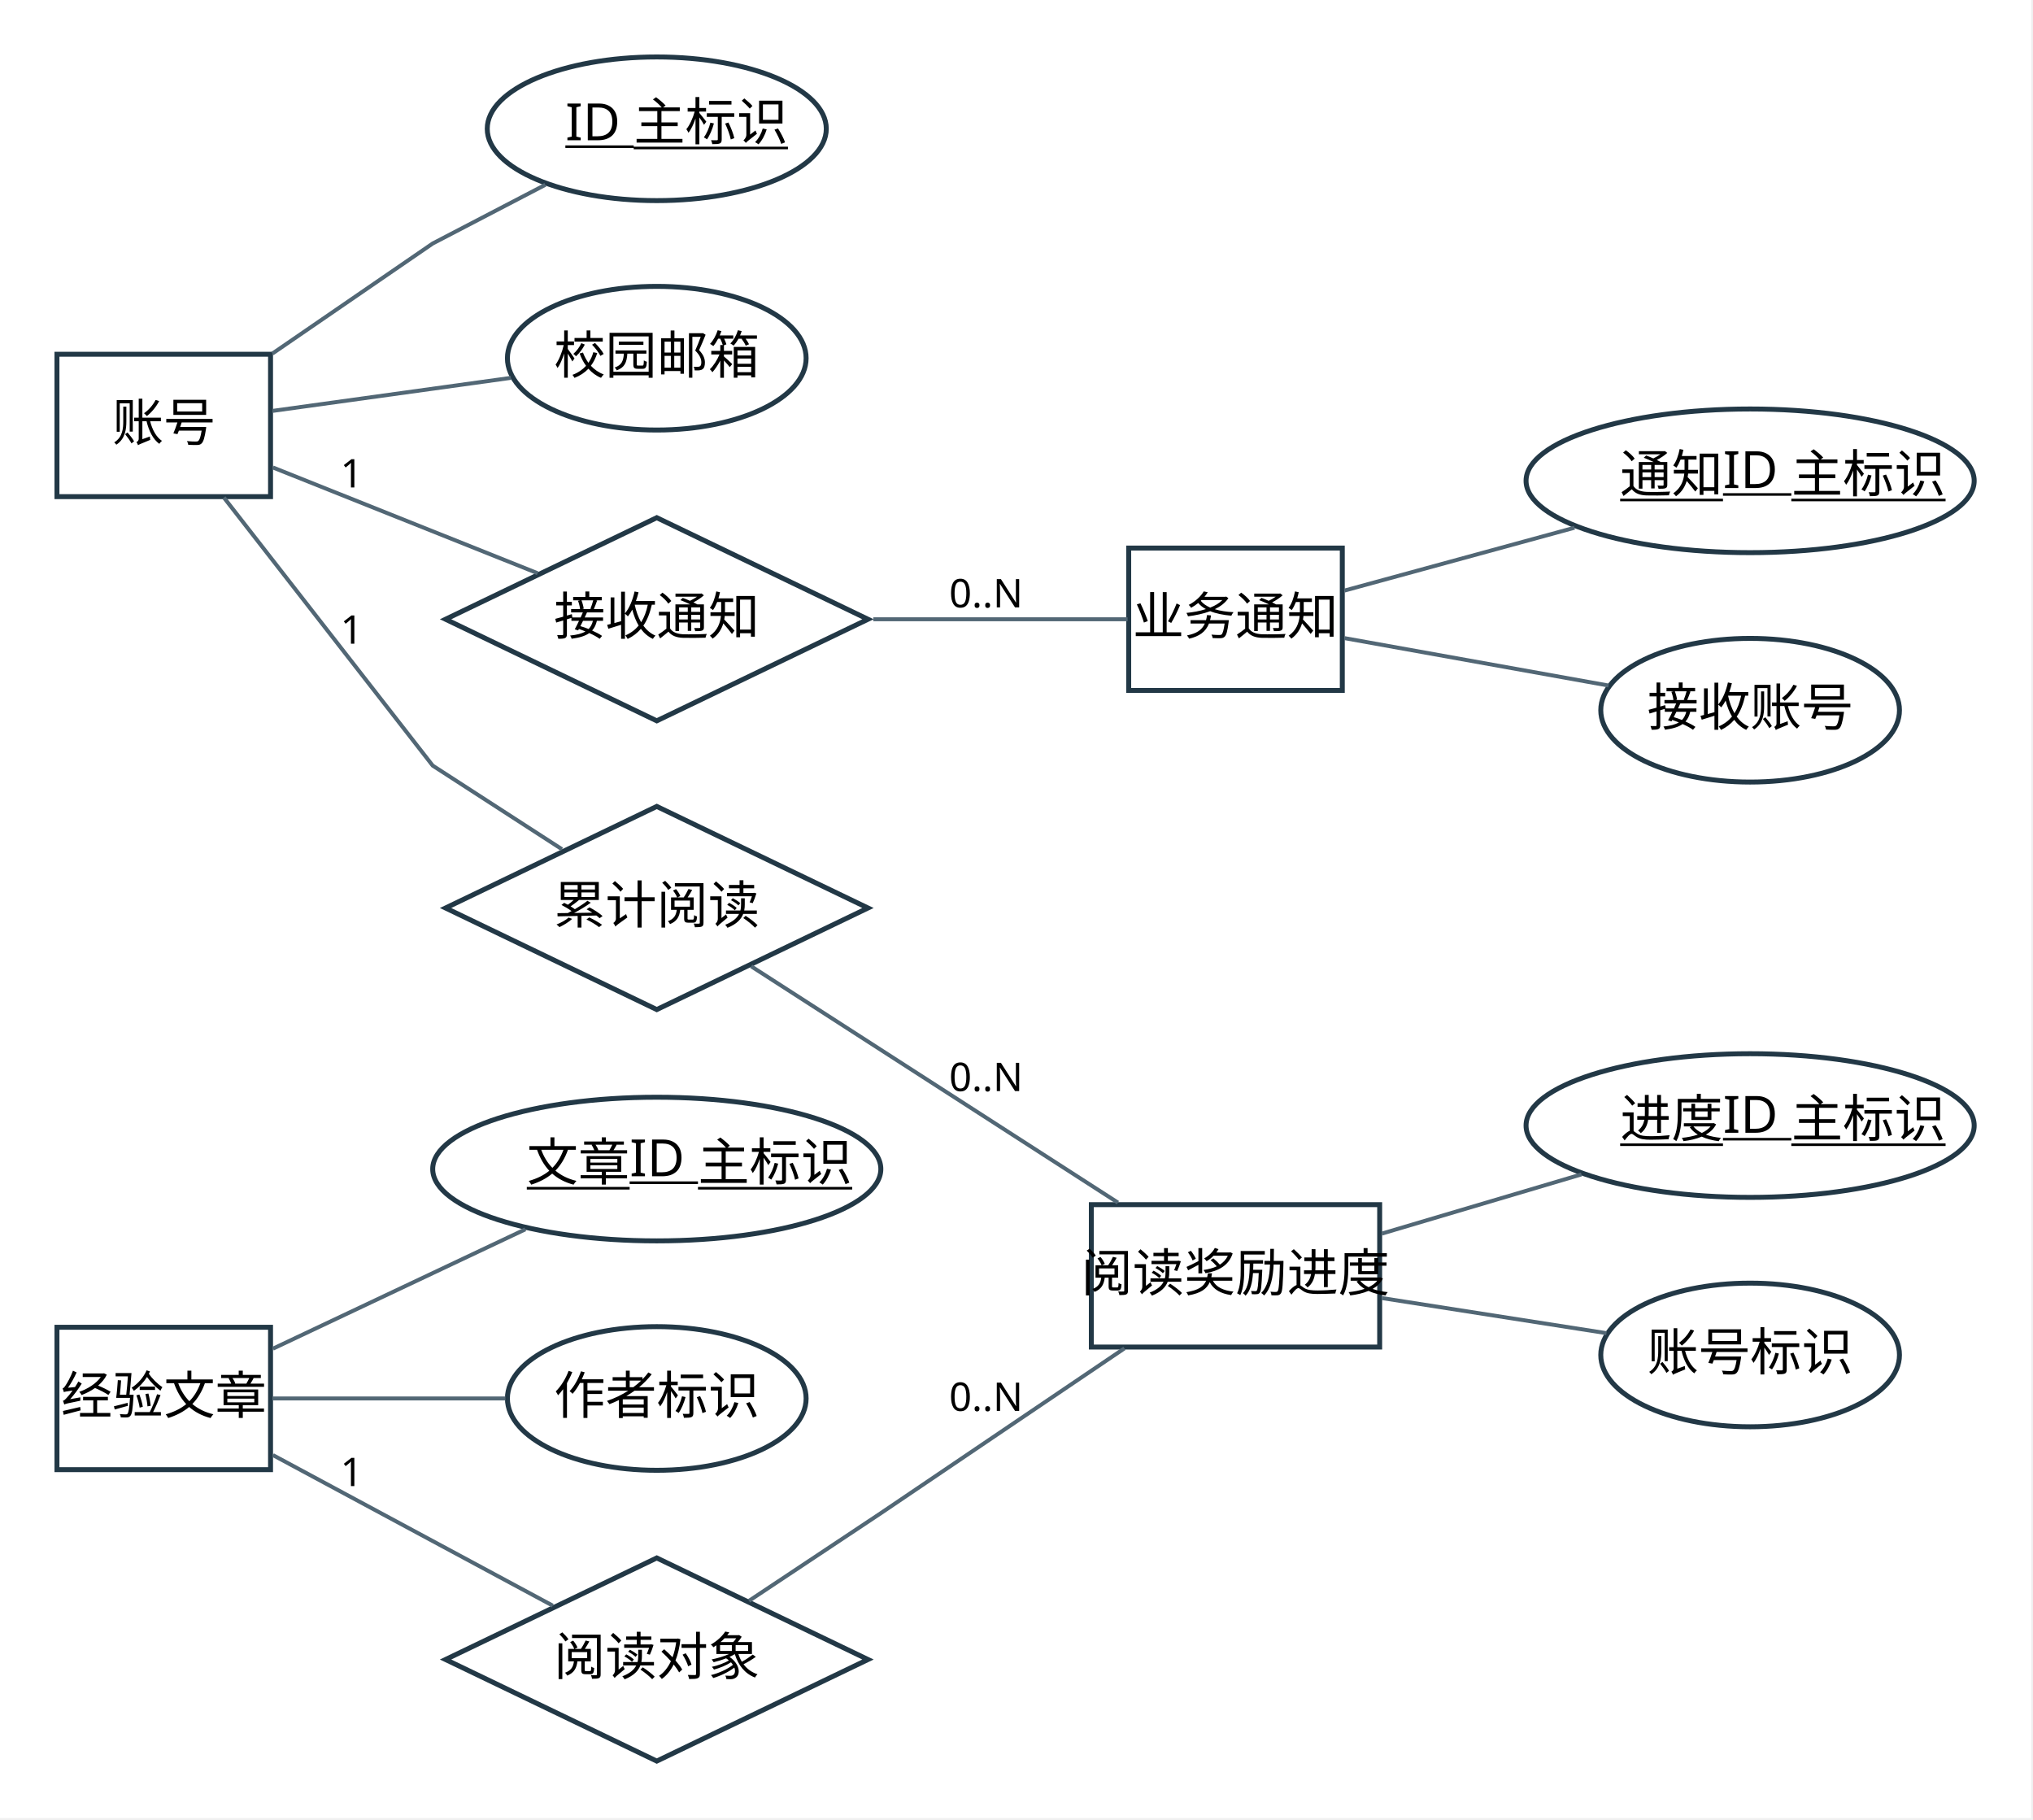
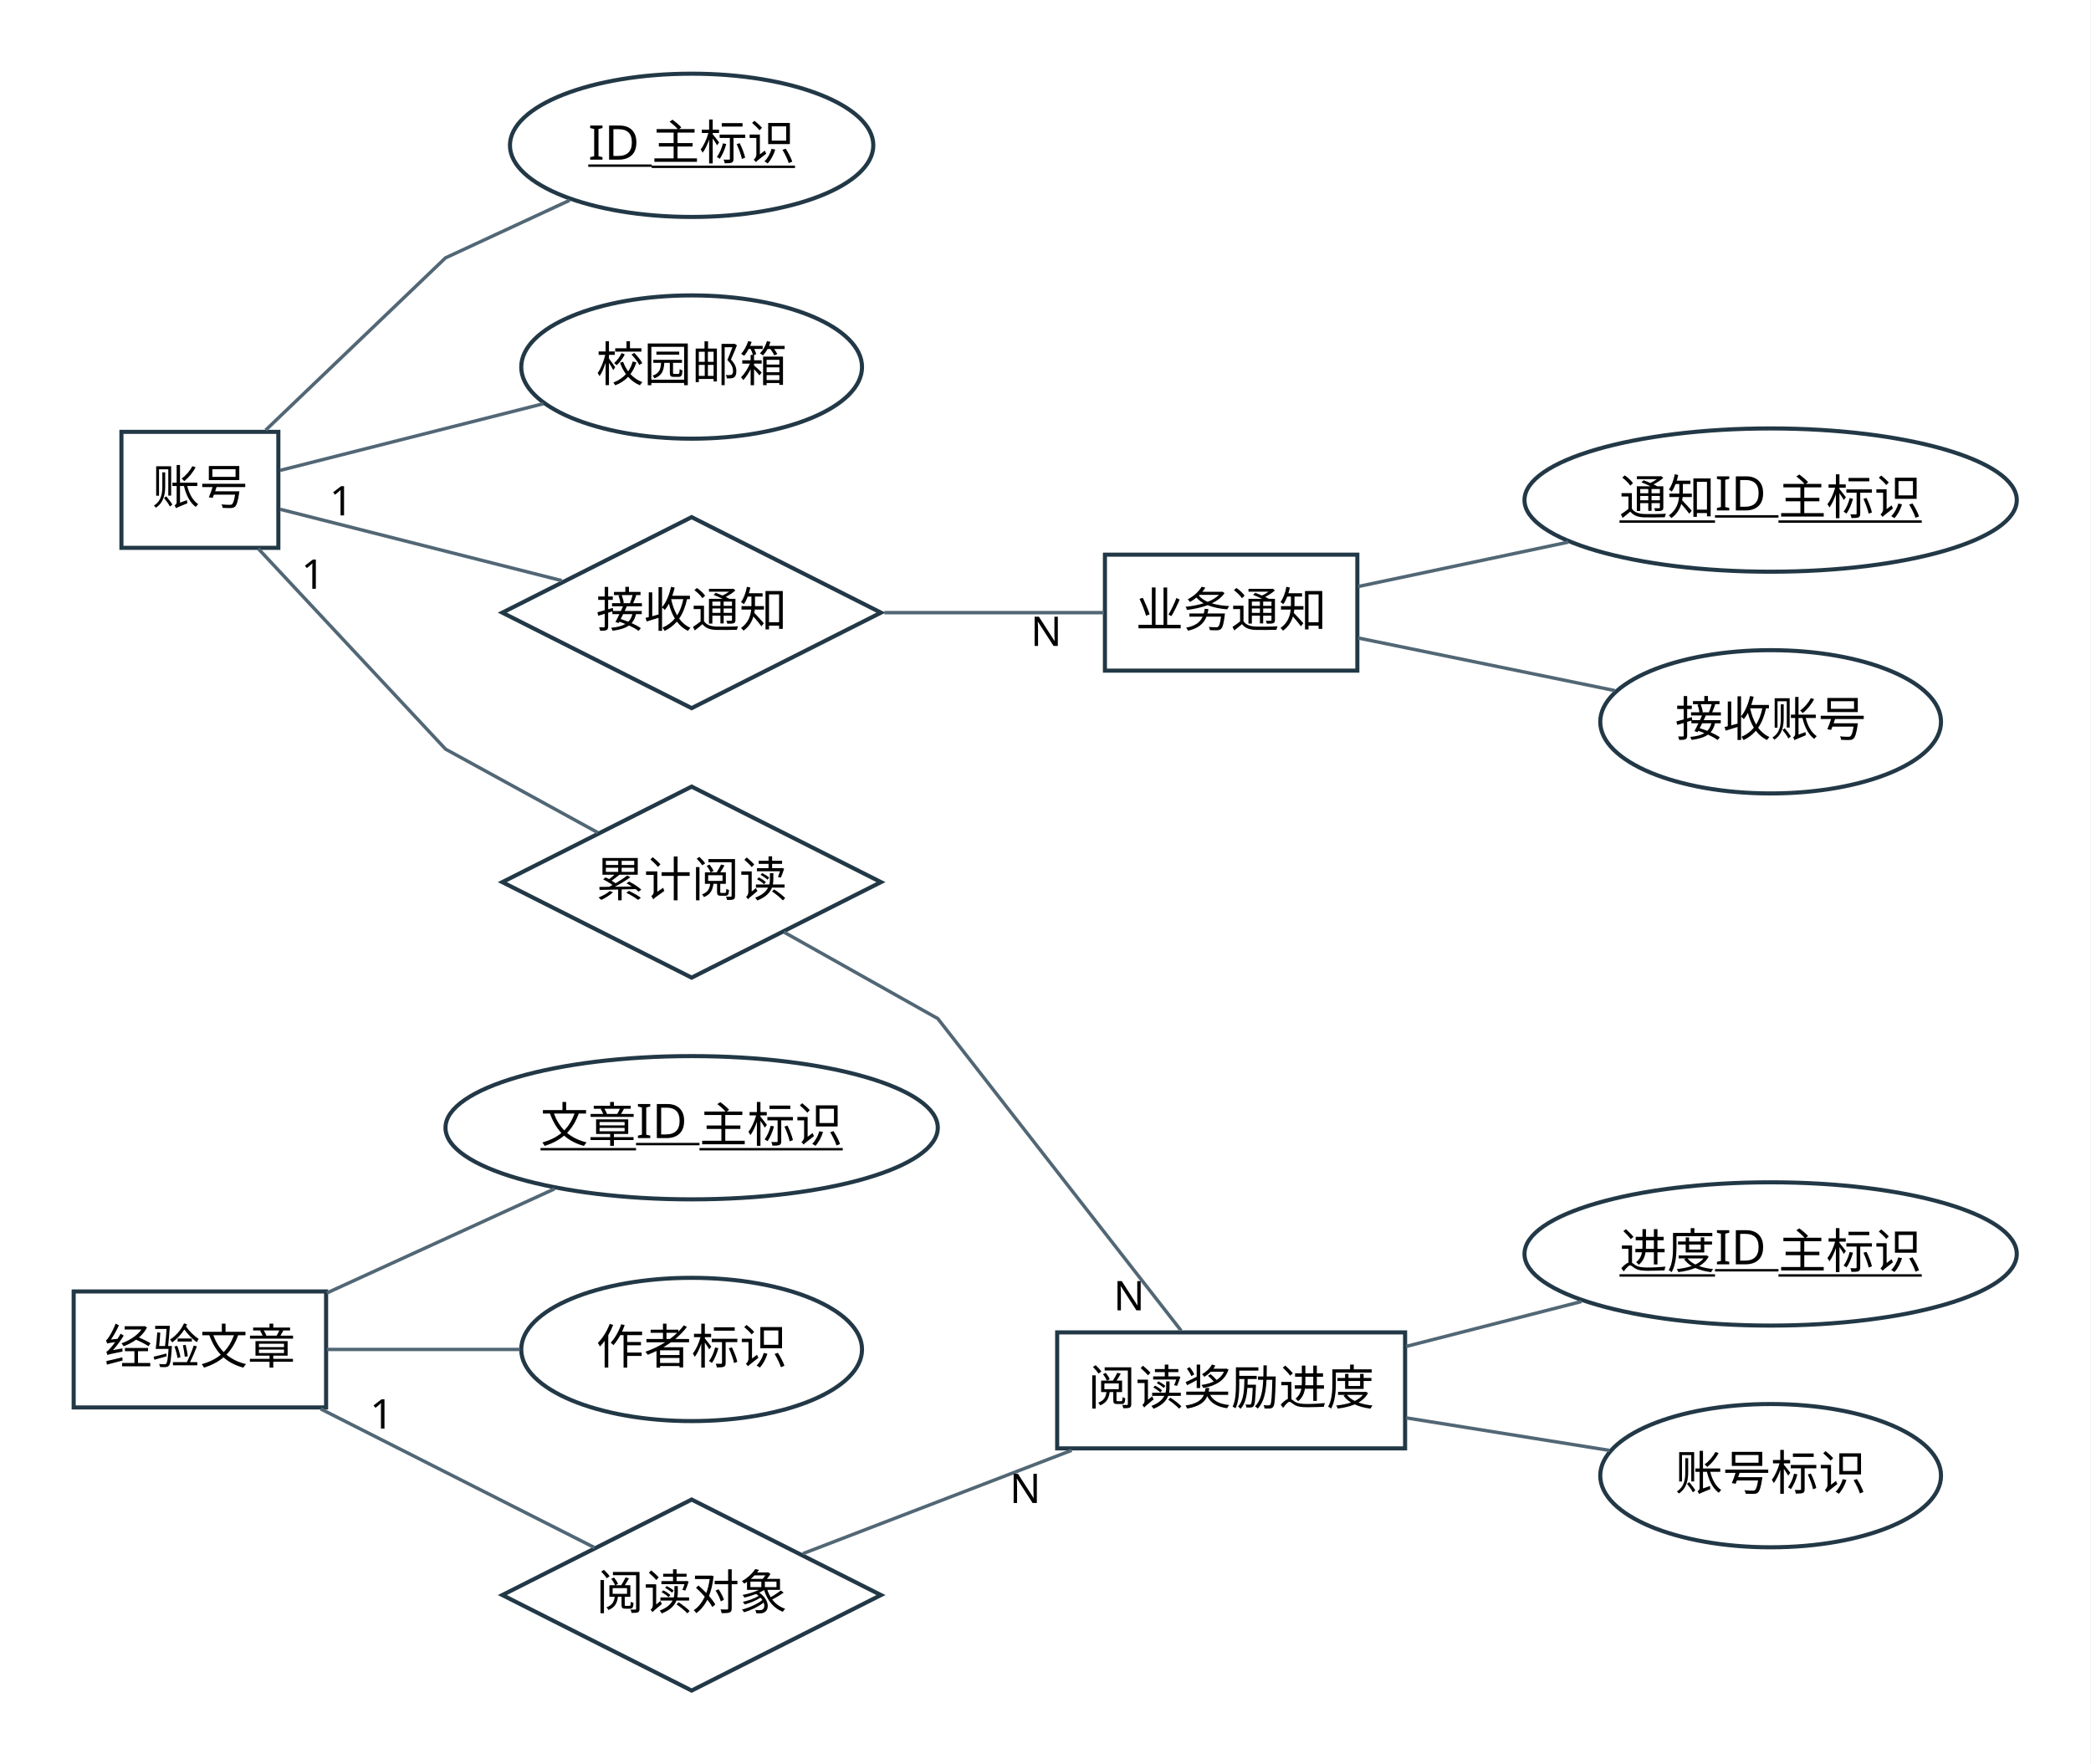
- <svg xmlns="http://www.w3.org/2000/svg" width="514pt" height="460pt" viewBox="0.00 0.00 514.00 460.00">
-   <g id="graph0" class="graph" transform="scale(1 1) rotate(0) translate(14.4 445.24)">
-     <polygon fill="white" stroke="none" points="-14.4,14.4 -14.4,-445.24 499.13,-445.24 499.13,14.4 -14.4,14.4" />
+ <svg xmlns="http://www.w3.org/2000/svg" width="613pt" height="517pt" viewBox="0.00 0.00 613.00 517.00">
+   <g id="graph0" class="graph" transform="scale(1 1) rotate(0) translate(21.6 495.6)">
+     <polygon fill="white" stroke="none" points="-21.6,21.6 -21.6,-495.6 591.24,-495.6 591.24,21.6 -21.6,21.6" />
    <g id="node1" class="node">
-       <polygon fill="white" stroke="#223846" stroke-width="1.25" points="54,-355.68 0,-355.68 0,-319.68 54,-319.68 54,-355.68" />
-       <text xml:space="preserve" text-anchor="middle" x="27" y="-333.78" font-family="Microsoft YaHei" font-size="13.00">账号</text>
+       <polygon fill="white" stroke="#223846" stroke-width="1.2" points="60,-369 14,-369 14,-335 60,-335 60,-369" />
+       <text xml:space="preserve" text-anchor="middle" x="37" y="-347.8" font-family="Microsoft YaHei" font-size="14.00">账号</text>
    </g>
    <g id="node5" class="node">
-       <ellipse fill="white" stroke="#223846" stroke-width="1.25" cx="151.65" cy="-412.68" rx="42.86" ry="18.16" />
-       <text xml:space="preserve" text-anchor="start" x="128.54" y="-409.78" font-family="Microsoft YaHei" text-decoration="underline" font-size="13.00">ID 主标识</text>
+       <ellipse fill="white" stroke="#223846" stroke-width="1.2" cx="181.16" cy="-453" rx="53.26" ry="21" />
+       <text text-decoration="underline" xml:space="preserve" text-anchor="middle" x="181.16" y="-448.8" font-family="Microsoft YaHei" font-size="14.00">ID 主标识</text>
    </g>
    <g id="edge1" class="edge">
-       <path fill="none" stroke="#526775" d="M54.48,-355.86C73.21,-368.72 95,-383.68 95,-383.68 95,-383.68 109.35,-391.16 123.48,-398.52" />
+       <path fill="none" stroke="#526775" d="M56.29,-369.51C77.32,-389.66 109,-420 109,-420 109,-420 127.35,-428.51 145.41,-436.89" />
    </g>
    <g id="node6" class="node">
-       <ellipse fill="white" stroke="#223846" stroke-width="1.25" cx="151.65" cy="-354.68" rx="37.76" ry="18.16" />
-       <text xml:space="preserve" text-anchor="middle" x="151.65" y="-350.78" font-family="Microsoft YaHei" font-size="13.00">校园邮箱</text>
+       <ellipse fill="white" stroke="#223846" stroke-width="1.2" cx="181.16" cy="-388" rx="49.95" ry="21" />
+       <text xml:space="preserve" text-anchor="middle" x="181.16" y="-383.8" font-family="Microsoft YaHei" font-size="14.00">校园邮箱</text>
    </g>
    <g id="edge2" class="edge">
-       <path fill="none" stroke="#526775" d="M54.61,-341.37C72.23,-343.81 95.54,-347.04 114.78,-349.71" />
+       <path fill="none" stroke="#526775" d="M60.53,-357.71C81.2,-362.94 112.36,-370.83 137.69,-377.25" />
    </g>
    <g id="node13" class="node">
-       <polygon fill="white" stroke="#223846" stroke-width="1.25" points="151.65,-314.36 98.25,-288.68 151.65,-263 205.05,-288.68 151.65,-314.36" />
-       <text xml:space="preserve" text-anchor="middle" x="151.65" y="-284.78" font-family="Microsoft YaHei" font-size="13.00">接收通知</text>
+       <polygon fill="white" stroke="#223846" stroke-width="1.2" points="181.16,-344 125.66,-316 181.16,-288 236.66,-316 181.16,-344" />
+       <text xml:space="preserve" text-anchor="middle" x="181.16" y="-311.8" font-family="Microsoft YaHei" font-size="14.00">接收通知</text>
    </g>
    <g id="edge9" class="edge">
-       <path fill="none" stroke="#526775" d="M54.61,-327.05C74.34,-319.17 101.21,-308.43 121.52,-300.32" />
-       <text xml:space="preserve" text-anchor="middle" x="74.5" y="-322.01" font-family="Microsoft YaHei" font-size="10.00">1</text>
+       <path fill="none" stroke="#526775" d="M60.53,-346.3C82.68,-340.69 116.9,-332.02 143.07,-325.39" />
+       <text xml:space="preserve" text-anchor="middle" x="78.43" y="-344.51" font-family="Microsoft YaHei" font-size="12.00">1</text>
    </g>
    <g id="node14" class="node">
-       <polygon fill="white" stroke="#223846" stroke-width="1.25" points="151.65,-241.36 98.25,-215.68 151.65,-190 205.05,-215.68 151.65,-241.36" />
-       <text xml:space="preserve" text-anchor="middle" x="151.65" y="-211.78" font-family="Microsoft YaHei" font-size="13.00">累计阅读</text>
+       <polygon fill="white" stroke="#223846" stroke-width="1.2" points="181.16,-265 125.66,-237 181.16,-209 236.66,-237 181.16,-265" />
+       <text xml:space="preserve" text-anchor="middle" x="181.16" y="-232.8" font-family="Microsoft YaHei" font-size="14.00">累计阅读</text>
    </g>
    <g id="edge11" class="edge">
-       <path fill="none" stroke="#526775" d="M42.21,-319.44C61.88,-294.2 95,-251.68 95,-251.68 95,-251.68 112.36,-240.45 127.69,-230.53" />
-       <text xml:space="preserve" text-anchor="middle" x="74.5" y="-282.5" font-family="Microsoft YaHei" font-size="10.00">1</text>
+       <path fill="none" stroke="#526775" d="M54.11,-334.76C75.06,-312.33 109,-276 109,-276 109,-276 133.43,-262.61 153.66,-251.52" />
+       <text xml:space="preserve" text-anchor="middle" x="70.16" y="-323" font-family="Microsoft YaHei" font-size="12.00">1</text>
    </g>
    <g id="node2" class="node">
-       <polygon fill="white" stroke="#223846" stroke-width="1.25" points="54,-109.68 0,-109.68 0,-73.68 54,-73.68 54,-109.68" />
-       <text xml:space="preserve" text-anchor="middle" x="27" y="-87.78" font-family="Microsoft YaHei" font-size="13.00">经验文章</text>
+       <polygon fill="white" stroke="#223846" stroke-width="1.2" points="74,-117 0,-117 0,-83 74,-83 74,-117" />
+       <text xml:space="preserve" text-anchor="middle" x="37" y="-95.8" font-family="Microsoft YaHei" font-size="14.00">经验文章</text>
    </g>
    <g id="node7" class="node">
-       <ellipse fill="white" stroke="#223846" stroke-width="1.25" cx="151.65" cy="-149.68" rx="56.65" ry="18.16" />
-       <text xml:space="preserve" text-anchor="start" x="118.79" y="-146.78" font-family="Microsoft YaHei" text-decoration="underline" font-size="13.00">文章ID 主标识</text>
+       <ellipse fill="white" stroke="#223846" stroke-width="1.2" cx="181.16" cy="-165" rx="72.16" ry="21" />
+       <text text-decoration="underline" xml:space="preserve" text-anchor="middle" x="181.16" y="-160.8" font-family="Microsoft YaHei" font-size="14.00">文章ID 主标识</text>
    </g>
    <g id="edge3" class="edge">
-       <path fill="none" stroke="#526775" d="M54.61,-104.27C73.35,-113.13 98.54,-125.04 118.42,-134.44" />
+       <path fill="none" stroke="#526775" d="M74.24,-116.57C94.64,-125.9 120.13,-137.55 140.99,-147.09" />
    </g>
    <g id="node8" class="node">
-       <ellipse fill="white" stroke="#223846" stroke-width="1.25" cx="151.65" cy="-91.68" rx="37.76" ry="18.16" />
-       <text xml:space="preserve" text-anchor="middle" x="151.65" y="-87.78" font-family="Microsoft YaHei" font-size="13.00">作者标识</text>
+       <ellipse fill="white" stroke="#223846" stroke-width="1.2" cx="181.16" cy="-100" rx="49.95" ry="21" />
+       <text xml:space="preserve" text-anchor="middle" x="181.16" y="-95.8" font-family="Microsoft YaHei" font-size="14.00">作者标识</text>
    </g>
    <g id="edge4" class="edge">
-       <path fill="none" stroke="#526775" d="M54.61,-91.68C71.8,-91.68 94.42,-91.68 113.39,-91.68" />
+       <path fill="none" stroke="#526775" d="M74.24,-100C91.43,-100 112.24,-100 130.84,-100" />
    </g>
    <g id="node15" class="node">
-       <polygon fill="white" stroke="#223846" stroke-width="1.25" points="151.65,-51.36 98.25,-25.68 151.65,0 205.05,-25.68 151.65,-51.36" />
-       <text xml:space="preserve" text-anchor="middle" x="151.65" y="-21.78" font-family="Microsoft YaHei" font-size="13.00">阅读对象</text>
+       <polygon fill="white" stroke="#223846" stroke-width="1.2" points="181.16,-56 125.66,-28 181.16,0 236.66,-28 181.16,-56" />
+       <text xml:space="preserve" text-anchor="middle" x="181.16" y="-23.8" font-family="Microsoft YaHei" font-size="14.00">阅读对象</text>
    </g>
    <g id="edge13" class="edge">
-       <path fill="none" stroke="#526775" d="M54.61,-77.36C75.61,-66.06 104.7,-50.41 125.35,-39.3" />
-       <text xml:space="preserve" text-anchor="middle" x="74.5" y="-69.53" font-family="Microsoft YaHei" font-size="10.00">1</text>
+       <path fill="none" stroke="#526775" d="M72.41,-82.57C97.07,-70.09 129.82,-53.5 152.72,-41.9" />
+       <text xml:space="preserve" text-anchor="middle" x="90.28" y="-76.82" font-family="Microsoft YaHei" font-size="12.00">1</text>
    </g>
    <g id="node3" class="node">
-       <polygon fill="white" stroke="#223846" stroke-width="1.25" points="324.97,-306.68 270.97,-306.68 270.97,-270.68 324.97,-270.68 324.97,-306.68" />
-       <text xml:space="preserve" text-anchor="middle" x="297.97" y="-284.78" font-family="Microsoft YaHei" font-size="13.00">业务通知</text>
+       <polygon fill="white" stroke="#223846" stroke-width="1.2" points="376.32,-333 302.32,-333 302.32,-299 376.32,-299 376.32,-333" />
+       <text xml:space="preserve" text-anchor="middle" x="339.32" y="-311.8" font-family="Microsoft YaHei" font-size="14.00">业务通知</text>
    </g>
    <g id="node9" class="node">
-       <ellipse fill="white" stroke="#223846" stroke-width="1.25" cx="428.08" cy="-323.68" rx="56.65" ry="18.16" />
-       <text xml:space="preserve" text-anchor="start" x="395.22" y="-320.78" font-family="Microsoft YaHei" text-decoration="underline" font-size="13.00">通知ID 主标识</text>
+       <ellipse fill="white" stroke="#223846" stroke-width="1.2" cx="497.48" cy="-349" rx="72.16" ry="21" />
+       <text text-decoration="underline" xml:space="preserve" text-anchor="middle" x="497.48" y="-344.8" font-family="Microsoft YaHei" font-size="14.00">通知ID 主标识</text>
    </g>
    <g id="edge5" class="edge">
-       <path fill="none" stroke="#526775" d="M325.52,-295.93C342.3,-300.52 364.39,-306.55 383.67,-311.82" />
+       <path fill="none" stroke="#526775" d="M376.54,-323.65C394.83,-327.52 417.47,-332.3 438.14,-336.67" />
    </g>
    <g id="node10" class="node">
-       <ellipse fill="white" stroke="#223846" stroke-width="1.25" cx="428.08" cy="-265.68" rx="37.76" ry="18.16" />
-       <text xml:space="preserve" text-anchor="middle" x="428.08" y="-261.78" font-family="Microsoft YaHei" font-size="13.00">接收账号</text>
+       <ellipse fill="white" stroke="#223846" stroke-width="1.2" cx="497.48" cy="-284" rx="49.95" ry="21" />
+       <text xml:space="preserve" text-anchor="middle" x="497.48" y="-279.8" font-family="Microsoft YaHei" font-size="14.00">接收账号</text>
    </g>
    <g id="edge6" class="edge">
-       <path fill="none" stroke="#526775" d="M325.52,-283.91C344.86,-280.44 371.26,-275.7 392.29,-271.92" />
+       <path fill="none" stroke="#526775" d="M376.54,-308.58C398.97,-303.98 427.95,-298.04 451.81,-293.15" />
    </g>
    <g id="node4" class="node">
-       <polygon fill="white" stroke="#223846" stroke-width="1.25" points="334.42,-140.68 261.52,-140.68 261.52,-104.68 334.42,-104.68 334.42,-140.68" />
-       <text xml:space="preserve" text-anchor="middle" x="297.97" y="-118.78" font-family="Microsoft YaHei" font-size="13.00">阅读奖励进度</text>
+       <polygon fill="white" stroke="#223846" stroke-width="1.2" points="390.32,-105 288.32,-105 288.32,-71 390.32,-71 390.32,-105" />
+       <text xml:space="preserve" text-anchor="middle" x="339.32" y="-83.8" font-family="Microsoft YaHei" font-size="14.00">阅读奖励进度</text>
    </g>
    <g id="node11" class="node">
-       <ellipse fill="white" stroke="#223846" stroke-width="1.25" cx="428.08" cy="-160.68" rx="56.65" ry="18.16" />
-       <text xml:space="preserve" text-anchor="start" x="395.22" y="-157.78" font-family="Microsoft YaHei" text-decoration="underline" font-size="13.00">进度ID 主标识</text>
+       <ellipse fill="white" stroke="#223846" stroke-width="1.2" cx="497.48" cy="-128" rx="72.16" ry="21" />
+       <text text-decoration="underline" xml:space="preserve" text-anchor="middle" x="497.48" y="-123.8" font-family="Microsoft YaHei" font-size="14.00">进度ID 主标识</text>
    </g>
    <g id="edge7" class="edge">
-       <path fill="none" stroke="#526775" d="M335,-133.37C350.69,-138.02 369.17,-143.5 385.44,-148.33" />
+       <path fill="none" stroke="#526775" d="M390.59,-100.88C406.99,-105.08 425.28,-109.76 441.99,-114.04" />
    </g>
    <g id="node12" class="node">
-       <ellipse fill="white" stroke="#223846" stroke-width="1.25" cx="428.08" cy="-102.68" rx="37.76" ry="18.16" />
-       <text xml:space="preserve" text-anchor="middle" x="428.08" y="-98.78" font-family="Microsoft YaHei" font-size="13.00">账号标识</text>
+       <ellipse fill="white" stroke="#223846" stroke-width="1.2" cx="497.48" cy="-63" rx="49.95" ry="21" />
+       <text xml:space="preserve" text-anchor="middle" x="497.48" y="-58.8" font-family="Microsoft YaHei" font-size="14.00">账号标识</text>
    </g>
    <g id="edge8" class="edge">
-       <path fill="none" stroke="#526775" d="M335,-117.06C352.76,-114.28 374.1,-110.95 391.76,-108.19" />
+       <path fill="none" stroke="#526775" d="M390.59,-79.95C409.76,-76.88 431.5,-73.4 450.27,-70.4" />
    </g>
    <g id="edge10" class="edge">
-       <path fill="none" stroke="#526775" d="M206.39,-288.68C228.35,-288.68 252.75,-288.68 270.69,-288.68" />
-       <text xml:space="preserve" text-anchor="middle" x="234.91" y="-291.68" font-family="Microsoft YaHei" font-size="10.00">0..N</text>
+       <path fill="none" stroke="#526775" d="M237.66,-316C259.05,-316 282.91,-316 302.03,-316" />
+       <text xml:space="preserve" text-anchor="middle" x="285.12" y="-306.24" font-family="Microsoft YaHei" font-size="12.00">N</text>
    </g>
    <g id="edge12" class="edge">
-       <path fill="none" stroke="#526775" d="M175.52,-200.94C200.64,-184.76 241.01,-158.74 268.25,-141.19" />
-       <text xml:space="preserve" text-anchor="middle" x="234.91" y="-169.39" font-family="Microsoft YaHei" font-size="10.00">0..N</text>
+       <path fill="none" stroke="#526775" d="M208.25,-222.33C228.56,-210.92 253.32,-197 253.32,-197 253.32,-197 300.63,-136.33 324.66,-105.51" />
+       <text xml:space="preserve" text-anchor="middle" x="309.41" y="-111.47" font-family="Microsoft YaHei" font-size="12.00">N</text>
    </g>
    <g id="edge14" class="edge">
-       <path fill="none" stroke="#526775" d="M174.97,-40.52C190.45,-50.81 208.3,-62.68 208.3,-62.68 208.3,-62.68 243.81,-86.71 269.89,-104.35" />
-       <text xml:space="preserve" text-anchor="middle" x="234.91" y="-88.54" font-family="Microsoft YaHei" font-size="10.00">0..N</text>
+       <path fill="none" stroke="#526775" d="M213.76,-40.14C236.4,-48.84 267.23,-60.69 292.55,-70.42" />
+       <text xml:space="preserve" text-anchor="middle" x="278.97" y="-55" font-family="Microsoft YaHei" font-size="12.00">N</text>
    </g>
  </g>
</svg>
